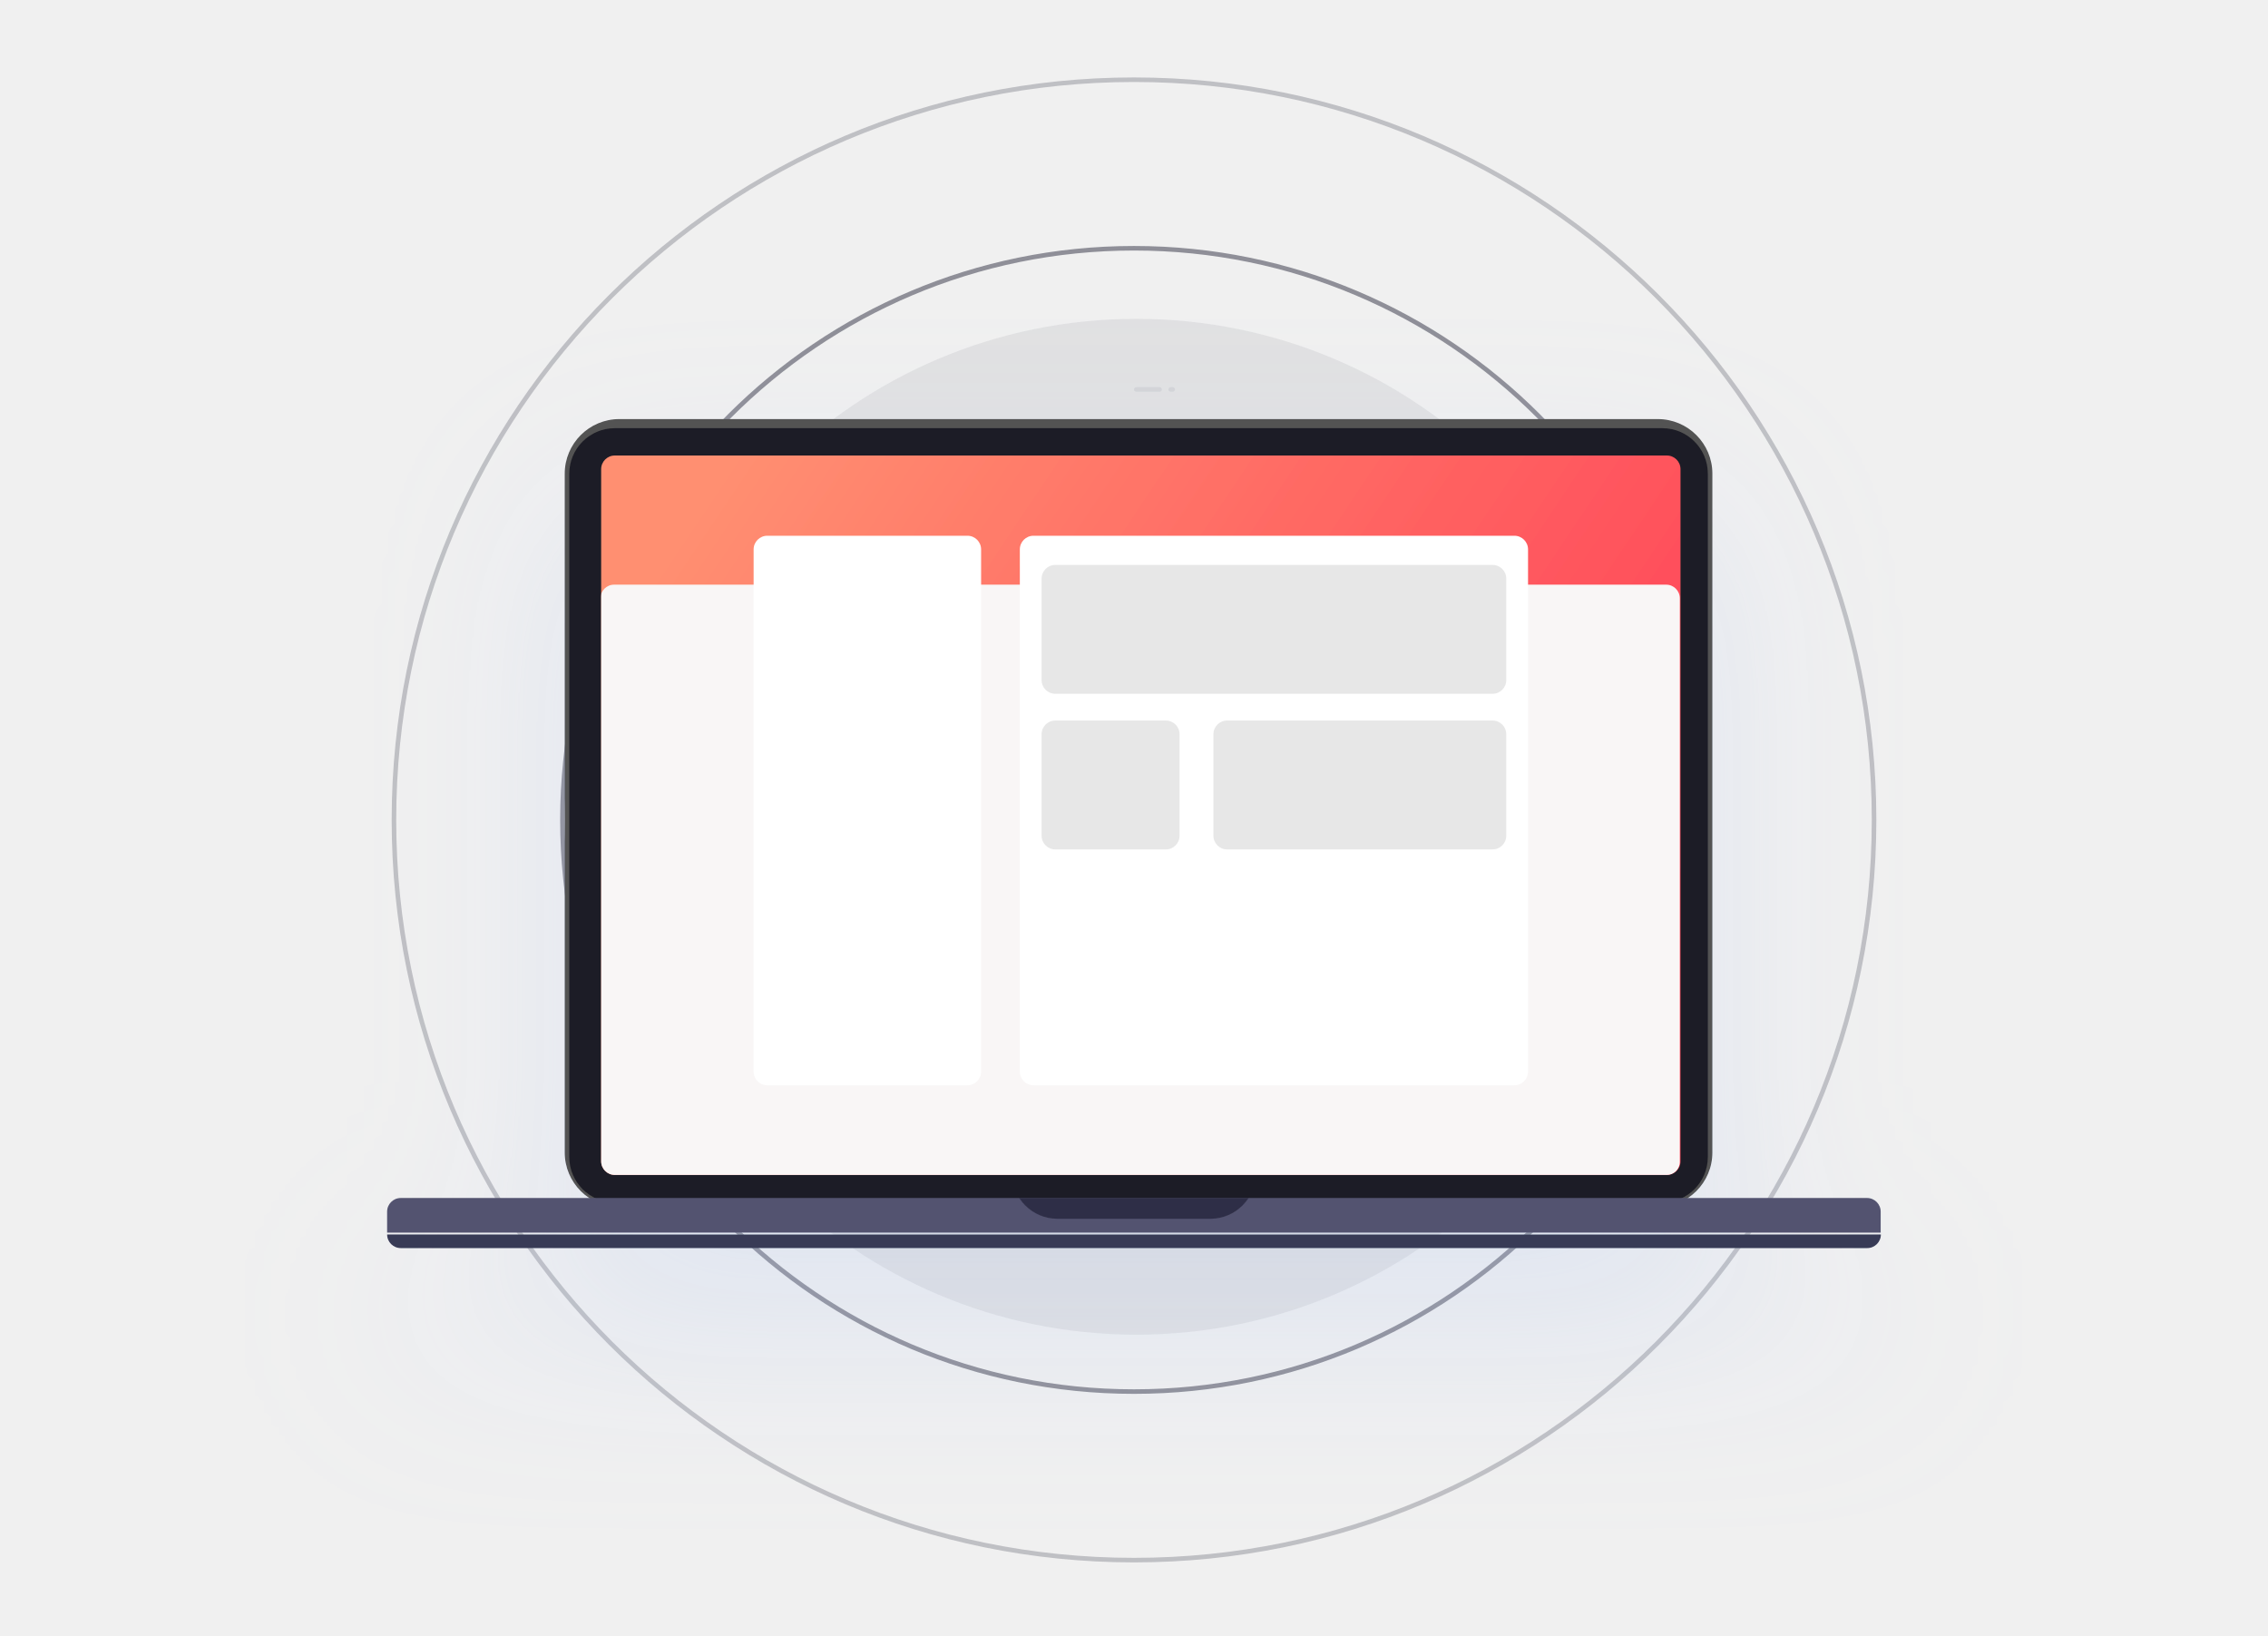
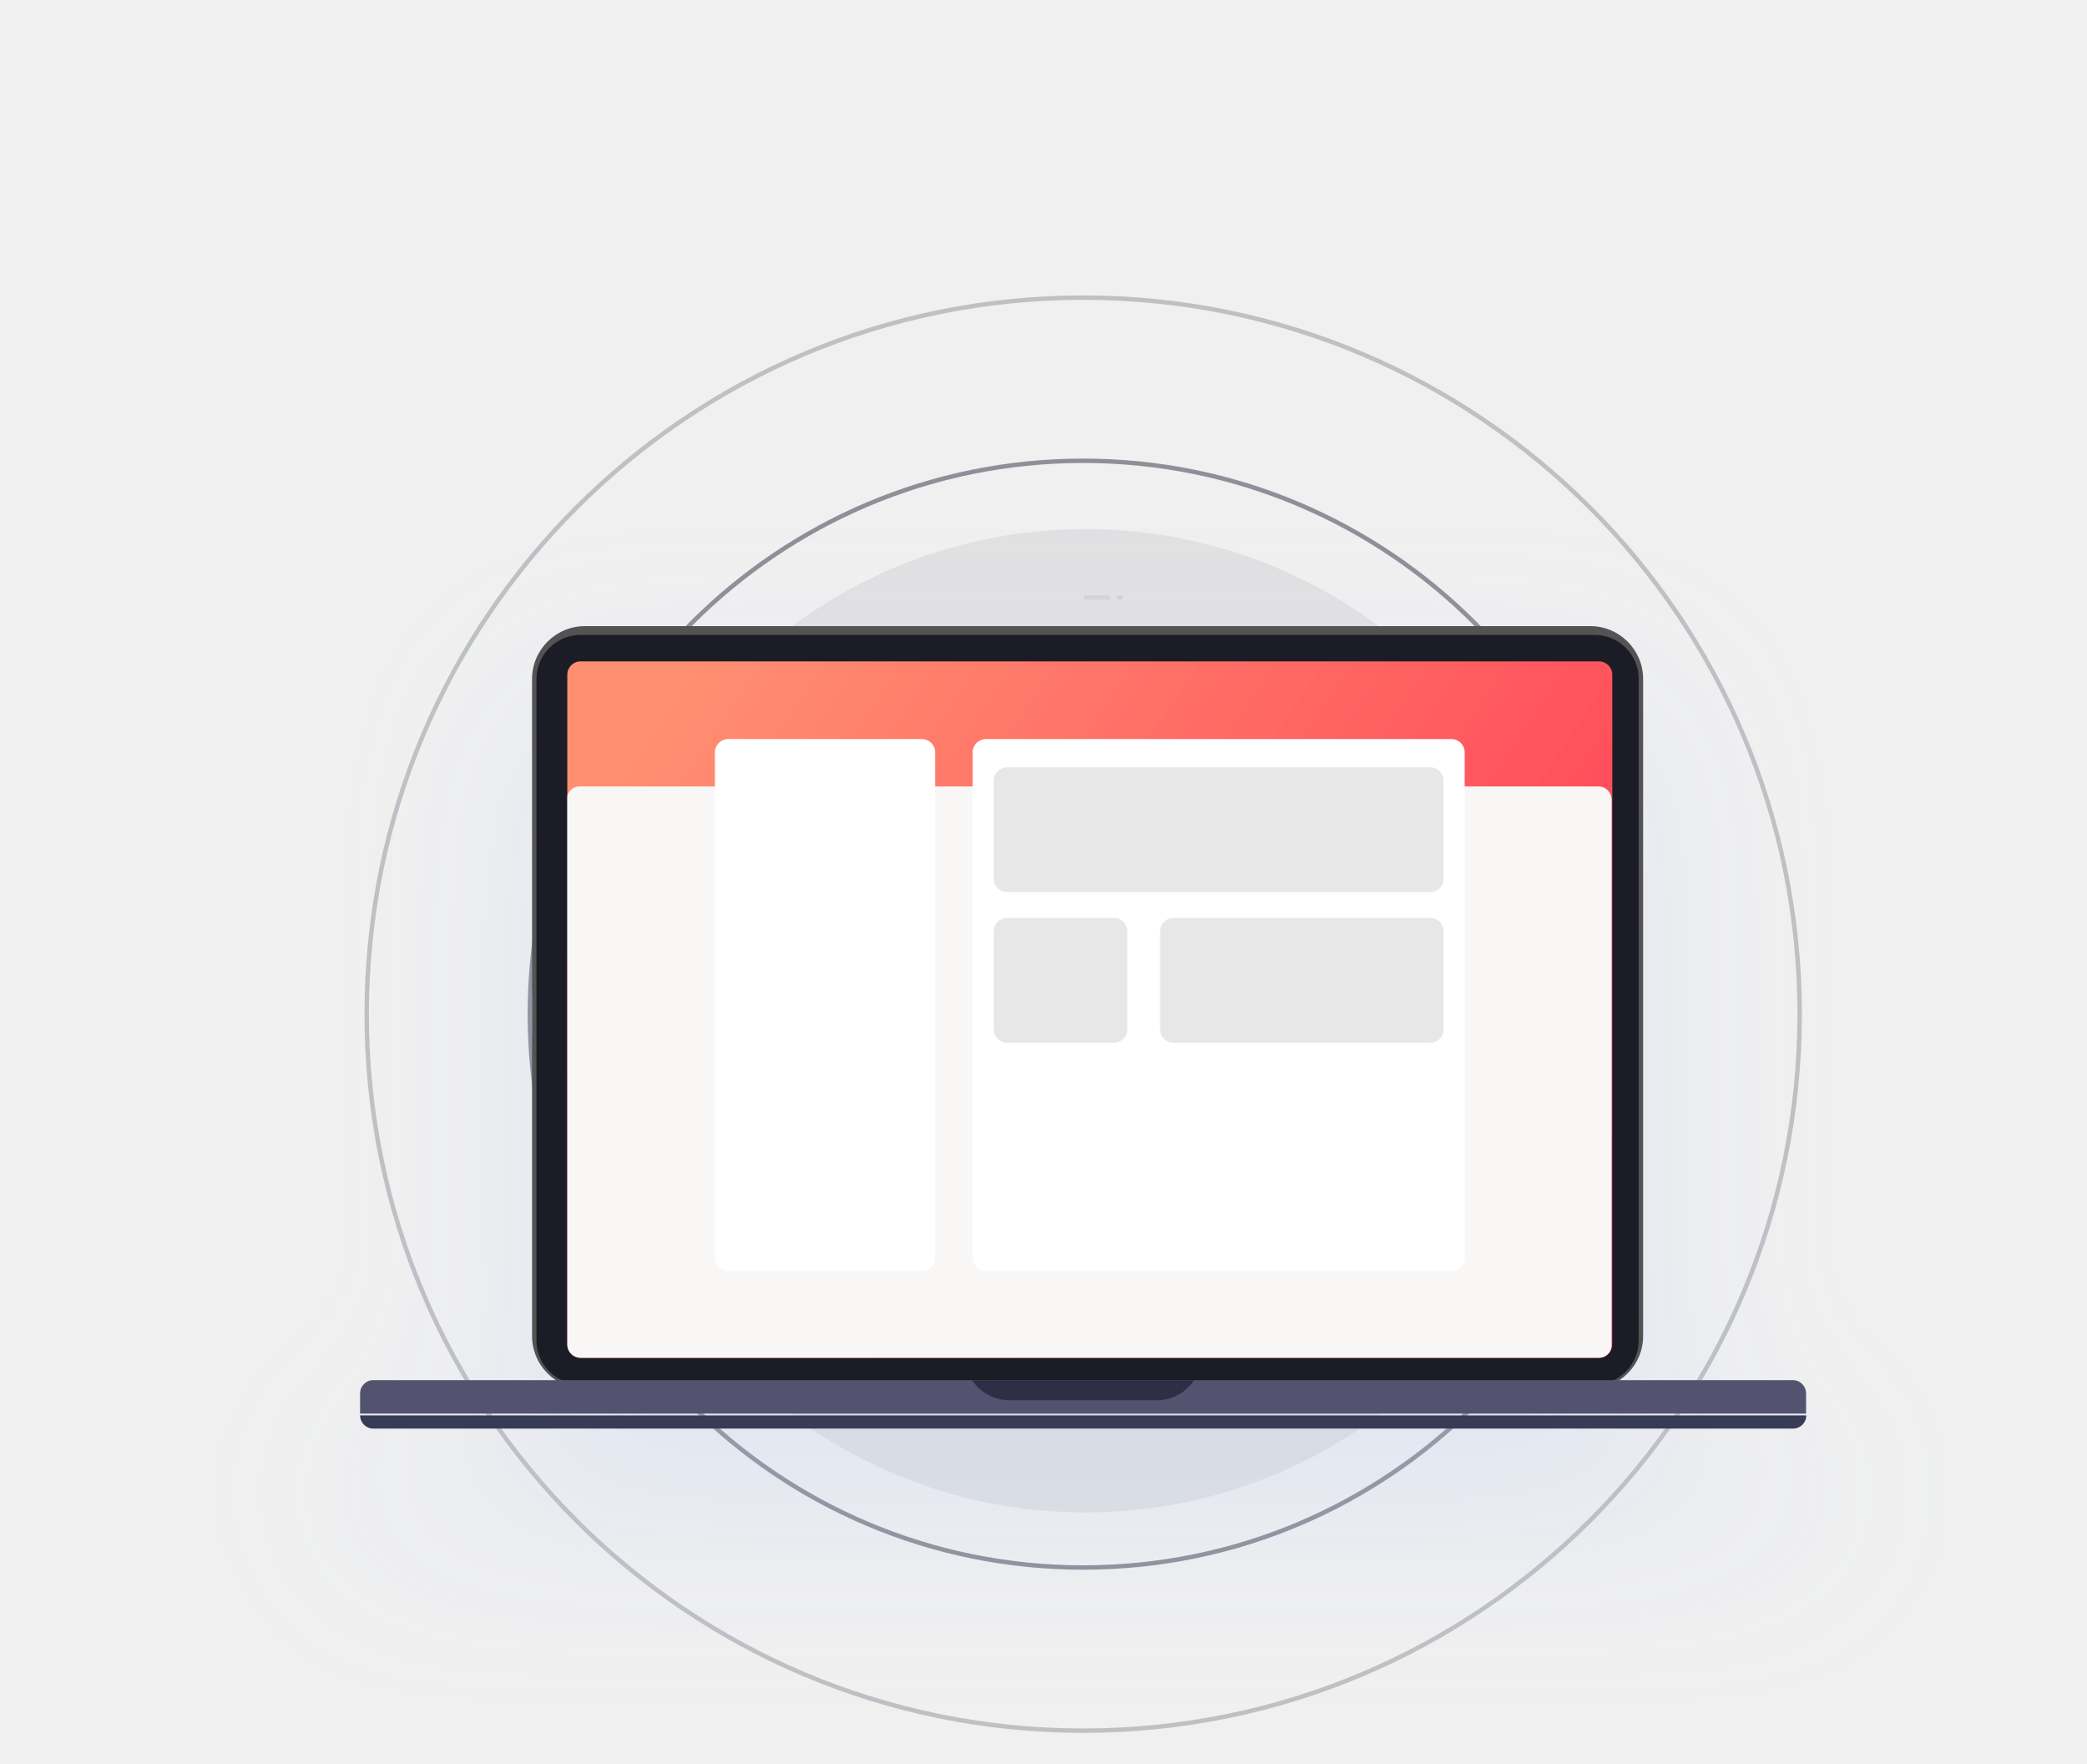
- <svg xmlns="http://www.w3.org/2000/svg" xmlns:xlink="http://www.w3.org/1999/xlink" width="498" height="359">
+ <svg xmlns="http://www.w3.org/2000/svg" xmlns:xlink="http://www.w3.org/1999/xlink" width="355" height="300" viewBox="140 -50 200 400">
  <defs>
    <linearGradient x1="0%" y1="27.795%" x2="100%" y2="72.205%" id="c">
      <stop stop-color="#FF8F71" offset="0%" />
      <stop stop-color="#FF3E55" offset="100%" />
    </linearGradient>
    <filter x="-35.1%" y="-60.8%" width="170.1%" height="221.7%" filterUnits="objectBoundingBox" id="a">
      <feOffset dy="20" in="SourceAlpha" result="shadowOffsetOuter1" />
      <feGaussianBlur stdDeviation="20" in="shadowOffsetOuter1" result="shadowBlurOuter1" />
      <feColorMatrix values="0 0 0 0 0.422 0 0 0 0 0.554 0 0 0 0 0.894 0 0 0 0.243 0" in="shadowBlurOuter1" result="shadowMatrixOuter1" />
      <feMerge>
        <feMergeNode in="shadowMatrixOuter1" />
        <feMergeNode in="SourceGraphic" />
      </feMerge>
    </filter>
    <rect id="b" x="0" y="0" width="237" height="157.94" rx="3" />
    <path d="M3 0h321.953a3 3 0 013 3v4.602H0V3a3 3 0 013-3z" id="e" />
  </defs>
  <g fill="none" fill-rule="evenodd">
    <g transform="translate(86 17)">
      <rect fill="#2D2E40" opacity=".08" transform="matrix(1 0 0 -1 0 329)" x="52" y="53" width="223" height="223" rx="111.5" />
      <rect stroke="#2D2E40" opacity=".5" transform="matrix(1 0 0 -1 0 326)" x="37.5" y="37.5" width="251" height="251" rx="125.5" />
      <rect stroke="#2D2E40" opacity=".25" transform="matrix(1 0 0 -1 0 326)" x=".5" y=".5" width="325" height="325" rx="162.5" />
    </g>
    <g filter="url(#a)" transform="translate(85 85)">
      <rect fill="#535353" fill-rule="nonzero" x="39" y="7" width="252" height="173" rx="12" />
      <rect fill="#1D1D25" fill-rule="nonzero" x="40" y="9" width="250" height="170" rx="10" />
      <g transform="translate(47 15)">
        <mask id="d" fill="#fff">
          <use xlink:href="#b" />
        </mask>
        <use fill="url(#c)" fill-rule="nonzero" xlink:href="#b" />
        <rect fill="#F9F6F6" fill-rule="nonzero" mask="url(#d)" x="-.152" y="28.352" width="237" height="129.709" rx="3" />
        <g mask="url(#d)" fill-rule="nonzero">
          <g transform="translate(33.478 17.615)">
            <rect fill="#FFF" width="49.951" height="120.635" rx="3" />
            <rect fill="#FFF" x="58.453" width="111.592" height="120.635" rx="3" />
            <rect fill="#E7E7E7" x="63.235" y="6.405" width="102.027" height="28.291" rx="3" />
            <rect fill="#E7E7E7" x="63.235" y="40.568" width="30.289" height="28.291" rx="3" />
            <rect fill="#E7E7E7" x="100.964" y="40.568" width="64.298" height="28.291" rx="3" />
          </g>
        </g>
      </g>
      <g transform="translate(164)" fill="#4A5166" fill-rule="nonzero" opacity=".098">
        <rect width="6.12" height="1" rx=".5" />
        <rect x="7.56" width="1.44" height="1" rx=".5" />
      </g>
      <g transform="translate(0 178)">
        <mask id="f" fill="#fff">
          <use xlink:href="#e" />
        </mask>
        <use fill="#52526F" fill-rule="nonzero" xlink:href="#e" />
        <rect fill="#2F2F47" fill-rule="nonzero" mask="url(#f)" x="137.193" y="-18.626" width="53.567" height="23.187" rx="10" />
      </g>
      <path d="M0 186h328a3 3 0 01-3 3H3a3 3 0 01-3-3z" fill="#393A56" fill-rule="nonzero" />
    </g>
  </g>
</svg>
